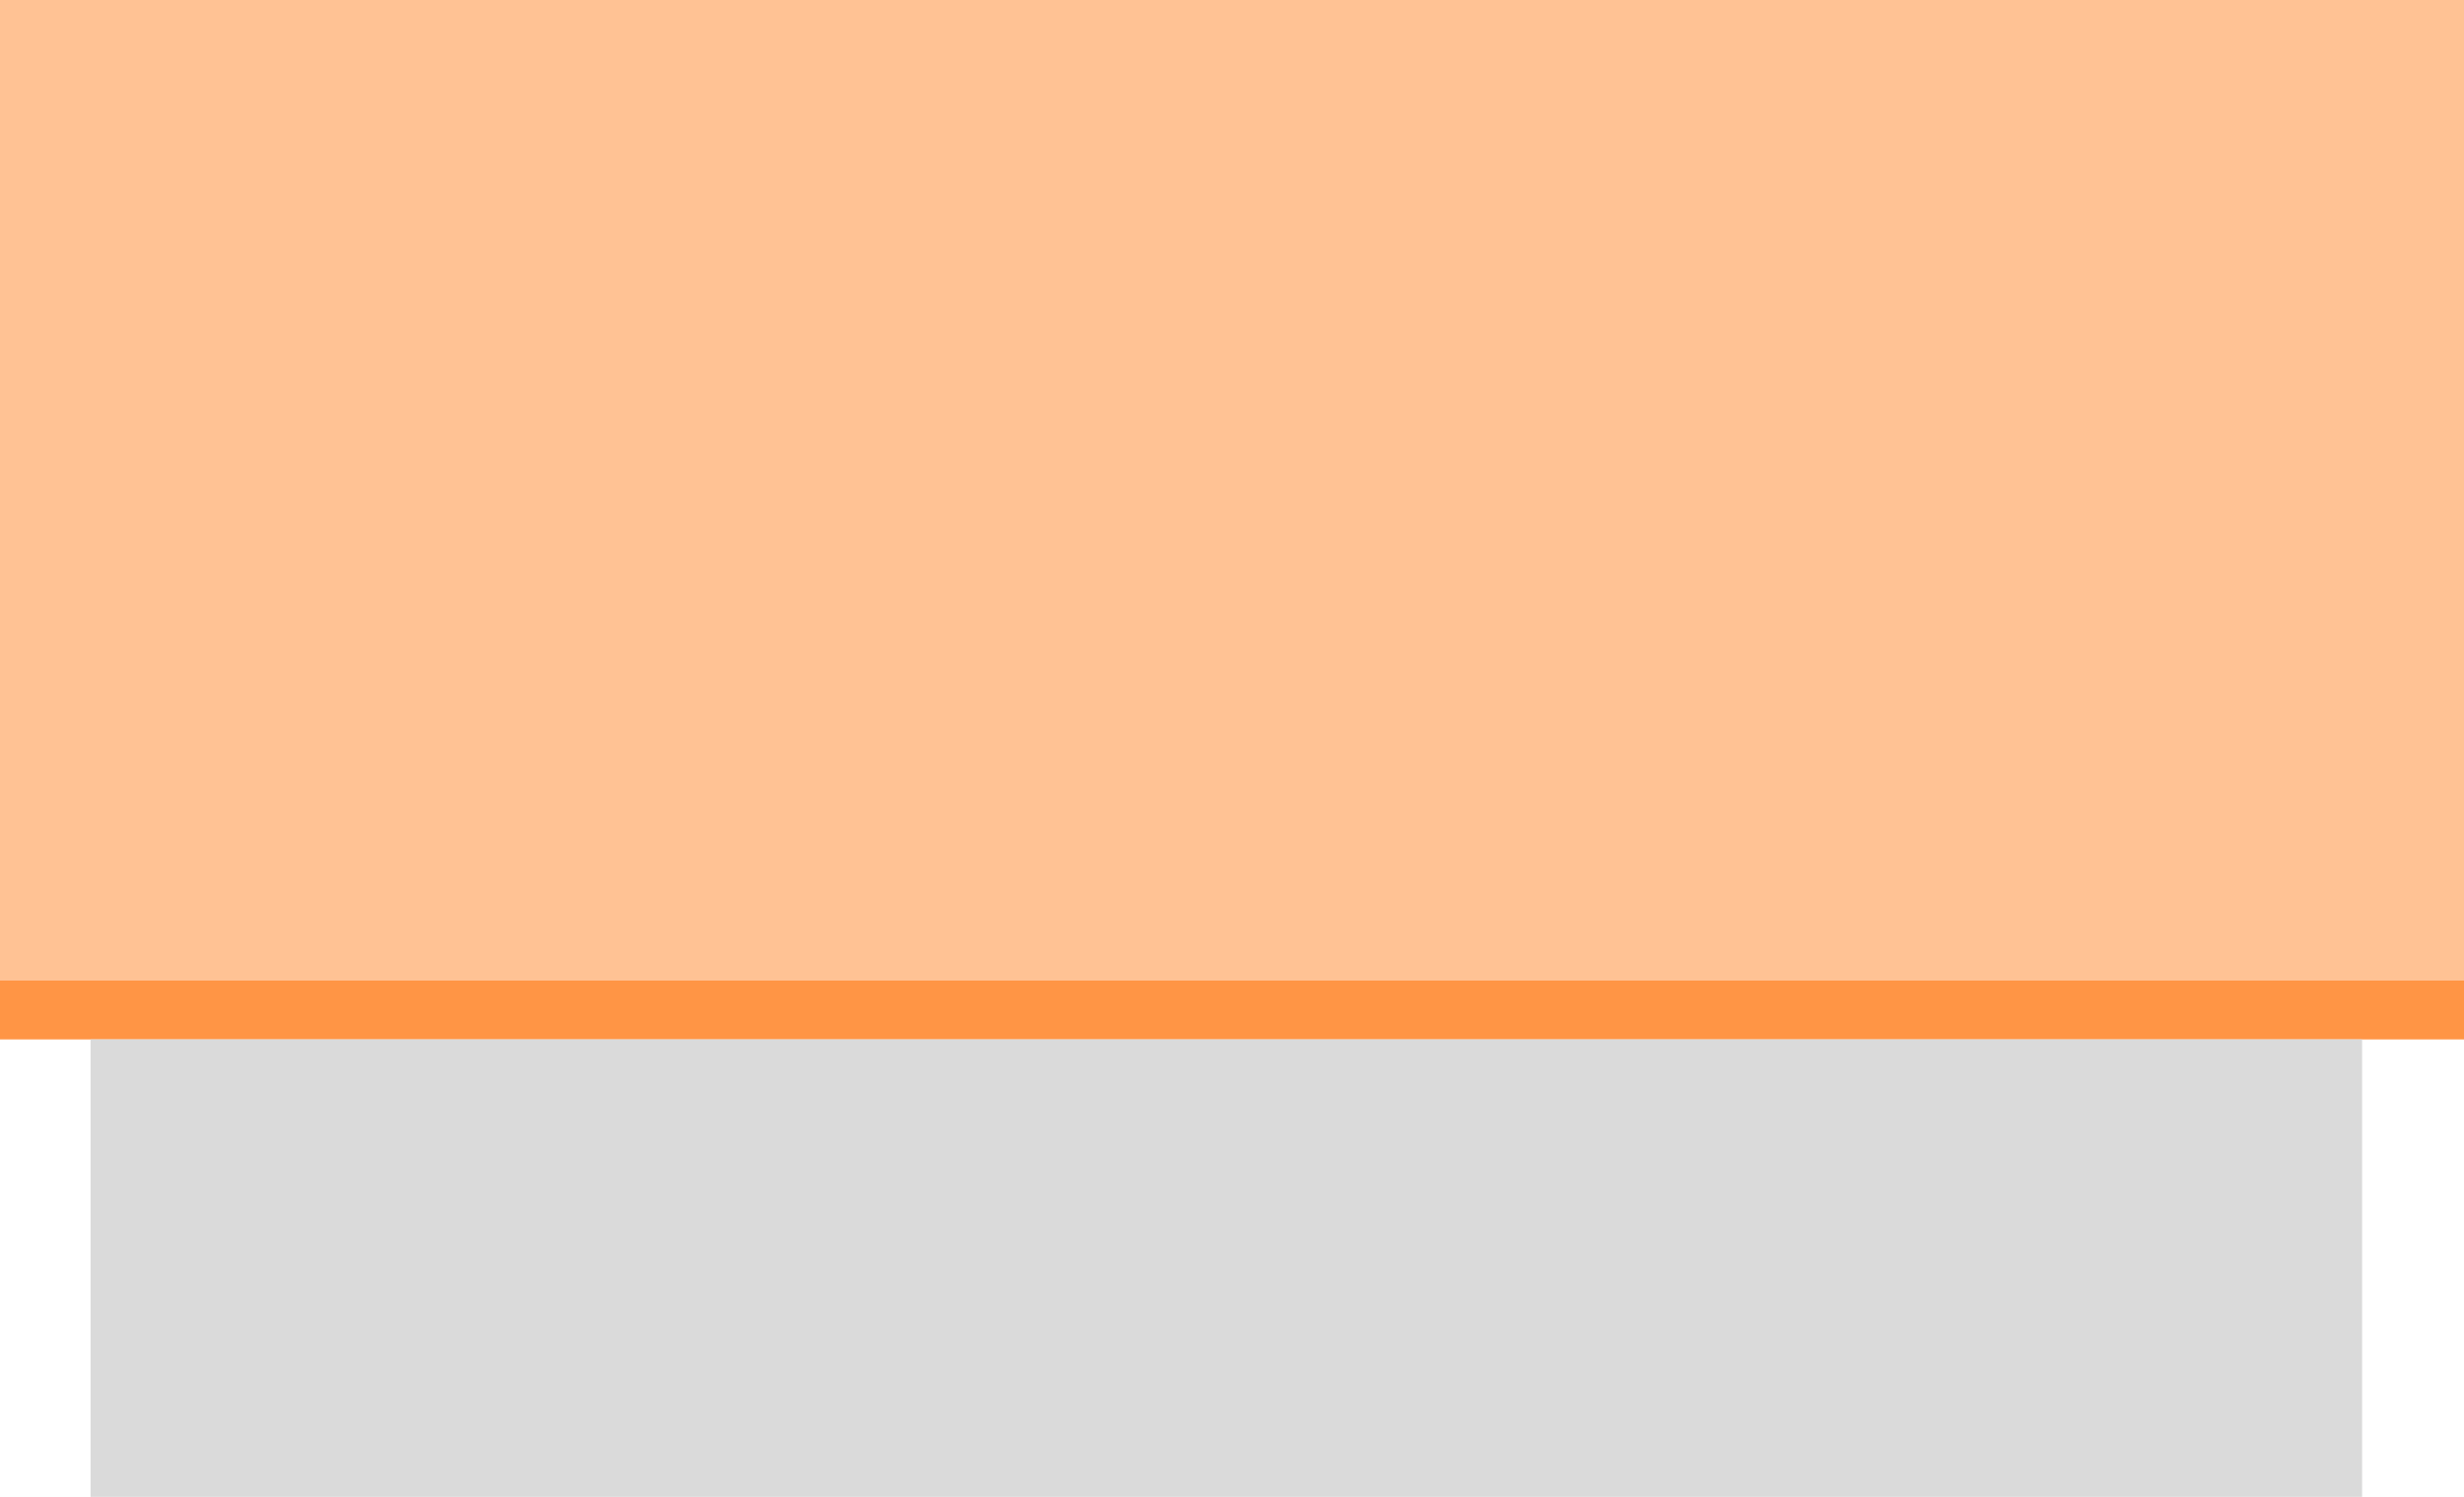
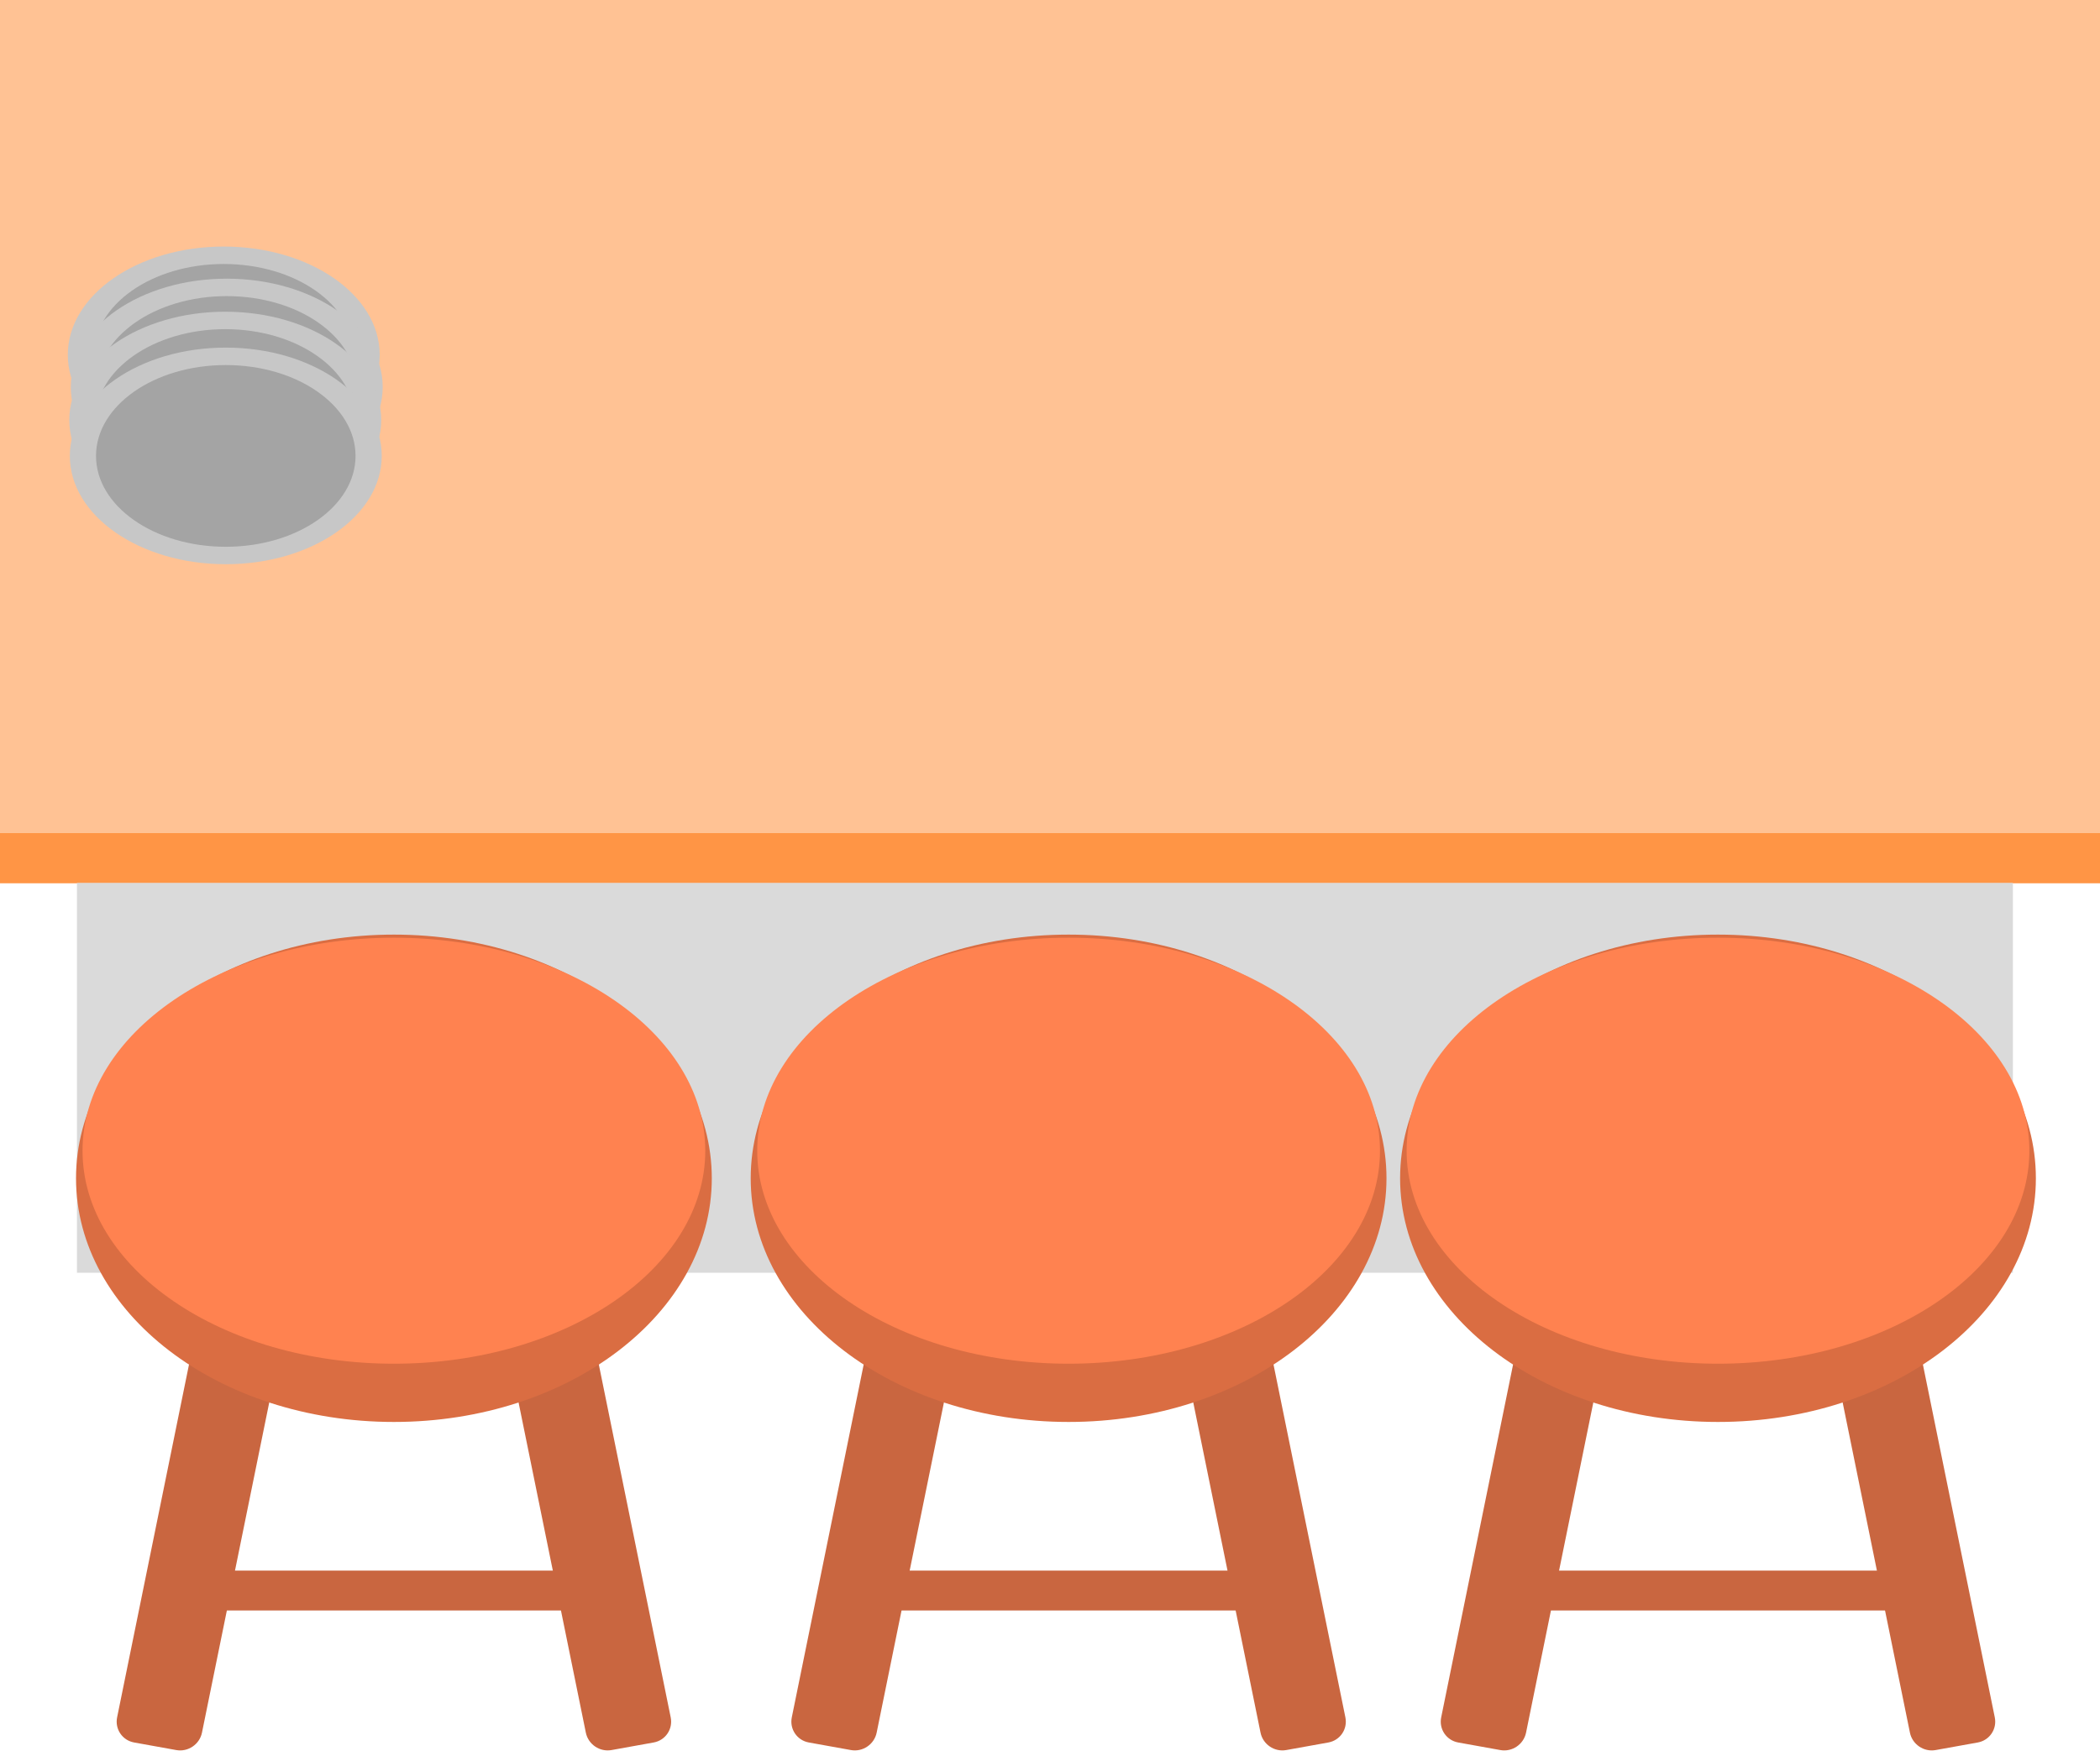
- <svg xmlns="http://www.w3.org/2000/svg" width="143.933mm" height="87.445mm" viewBox="0 0 143.933 87.445" version="1.1" id="svg1">
+ <svg xmlns="http://www.w3.org/2000/svg" width="143.933mm" height="120mm" viewBox="0 0 143.933 120" version="1.1" id="svg1">
  <defs id="defs1" />
  <g id="layer1" transform="translate(-1214.438,-222.1177)">
    <rect style="fill:#ffc294;fill-opacity:1;stroke:none;stroke-width:1.146;stroke-opacity:1" id="rect14" width="143.933" height="57.282" x="1214.438" y="222.118" ry="0" />
-     <rect style="fill:#ff9545;fill-opacity:1;stroke:none;stroke-width:1.036;stroke-opacity:1" id="rect15" width="143.933" height="3.44" x="1214.438" y="279.4" />
-     <rect style="fill:#dadada;fill-opacity:1;stroke:none;stroke-width:1.265;stroke-opacity:1" id="rect16" width="132.689" height="26.723" x="1219.729" y="282.84" />
+     <rect style="fill:#ff9545;fill-opacity:1;stroke:none;stroke-width:1.036;stroke-opacity:1" id="rect15" width="143.933" height="3.44" x="1214.438" y="279.231" />
+     <rect style="fill:#dadada;fill-opacity:1;stroke:none;stroke-width:1.265;stroke-opacity:1" id="rect16" width="132.689" height="26.723" x="1219.711" y="282.648" />
+     <ellipse style="fill:#c7c7c7;fill-opacity:1;stroke:none;stroke-width:0.631" id="ellipse97" cx="1229.774" cy="246.445" rx="10.689" ry="7.425" />
+     <ellipse style="fill:#a4a4a4;fill-opacity:1;stroke:none;stroke-width:0.527" id="path97" cx="1229.774" cy="246.445" rx="8.894" ry="6.229" />
+     <ellipse style="fill:#c7c7c7;fill-opacity:1;stroke:none;stroke-width:0.631" id="ellipse97-1" cx="1229.979" cy="248.647" rx="10.689" ry="7.425" />
+     <ellipse style="fill:#a4a4a4;fill-opacity:1;stroke:none;stroke-width:0.527" id="path97-8" cx="1229.979" cy="248.647" rx="8.894" ry="6.229" />
+     <ellipse style="fill:#c7c7c7;fill-opacity:1;stroke:none;stroke-width:0.631" id="ellipse97-2" cx="1229.877" cy="250.912" rx="10.689" ry="7.425" />
+     <ellipse style="fill:#a4a4a4;fill-opacity:1;stroke:none;stroke-width:0.527" id="path97-3" cx="1229.877" cy="250.912" rx="8.894" ry="6.229" />
+     <ellipse style="fill:#c7c7c7;fill-opacity:1;stroke:none;stroke-width:0.631" id="ellipse97-28" cx="1229.913" cy="253.373" rx="10.689" ry="7.425" />
+     <ellipse style="fill:#a4a4a4;fill-opacity:1;stroke:none;stroke-width:0.527" id="path97-9" cx="1229.913" cy="253.373" rx="8.894" ry="6.229" />
+     <rect style="fill:#c96640;fill-opacity:1;stroke:none;stroke-width:1.485" id="rect99" width="5.91" height="27.905" x="1266.027" y="91.426" ry="1.489" transform="matrix(0.9841692,0.1772316,-0.1995868,0.9798801,0,0)" />
+     <rect style="fill:#c96640;fill-opacity:1;stroke:none;stroke-width:1.485" id="rect100" width="5.91" height="27.905" x="-1167.521" y="531.583" ry="1.489" transform="matrix(-0.9841692,0.1772316,0.1995868,0.9798801,0,0)" />
+     <ellipse style="fill:#da6d42;fill-opacity:1;stroke:none;stroke-width:1.484" id="path99" cx="1241.436" cy="302.895" rx="21.788" ry="16.705" />
+     <ellipse style="fill:#ff8250;fill-opacity:1;stroke:none;stroke-width:1.374" id="ellipse99" cx="1241.436" cy="301.004" rx="21.341" ry="14.603" />
+     <rect style="fill:#c96640;fill-opacity:1;stroke:none;stroke-width:1.298" id="rect101" width="27.263" height="2.732" x="1228.14" y="329.791" ry="1.136" />
+     <rect style="fill:#c96640;fill-opacity:1;stroke:none;stroke-width:1.485" id="rect102" width="5.91" height="27.905" x="1311.351" y="83.228" ry="1.489" transform="matrix(0.9841692,0.1772316,-0.1995868,0.9798801,0,0)" />
+     <rect style="fill:#c96640;fill-opacity:1;stroke:none;stroke-width:1.485" id="rect103" width="5.91" height="27.905" x="-1212.845" y="539.781" ry="1.489" transform="matrix(-0.9841692,0.1772316,0.1995868,0.9798801,0,0)" />
+     <ellipse style="fill:#da6d42;fill-opacity:1;stroke:none;stroke-width:1.484" id="ellipse103" cx="1287.679" cy="302.895" rx="21.788" ry="16.705" />
+     <ellipse style="fill:#ff8250;fill-opacity:1;stroke:none;stroke-width:1.374" id="ellipse104" cx="1287.679" cy="301.004" rx="21.341" ry="14.603" />
+     <rect style="fill:#c96640;fill-opacity:1;stroke:none;stroke-width:1.298" id="rect104" width="27.263" height="2.732" x="1274.383" y="329.791" ry="1.136" />
+     <rect style="fill:#c96640;fill-opacity:1;stroke:none;stroke-width:1.485" id="rect105" width="5.91" height="27.905" x="1354.976" y="75.338" ry="1.489" transform="matrix(0.9841692,0.1772316,-0.1995868,0.9798801,0,0)" />
+     <rect style="fill:#c96640;fill-opacity:1;stroke:none;stroke-width:1.485" id="rect106" width="5.91" height="27.905" x="-1256.47" y="547.672" ry="1.489" transform="matrix(-0.9841692,0.1772316,0.1995868,0.9798801,0,0)" />
+     <ellipse style="fill:#da6d42;fill-opacity:1;stroke:none;stroke-width:1.484" id="ellipse106" cx="1332.188" cy="302.895" rx="21.788" ry="16.705" />
+     <ellipse style="fill:#ff8250;fill-opacity:1;stroke:none;stroke-width:1.374" id="ellipse107" cx="1332.188" cy="301.004" rx="21.341" ry="14.603" />
+     <rect style="fill:#c96640;fill-opacity:1;stroke:none;stroke-width:1.298" id="rect107" width="27.263" height="2.732" x="1318.892" y="329.791" ry="1.136" />
  </g>
</svg>
